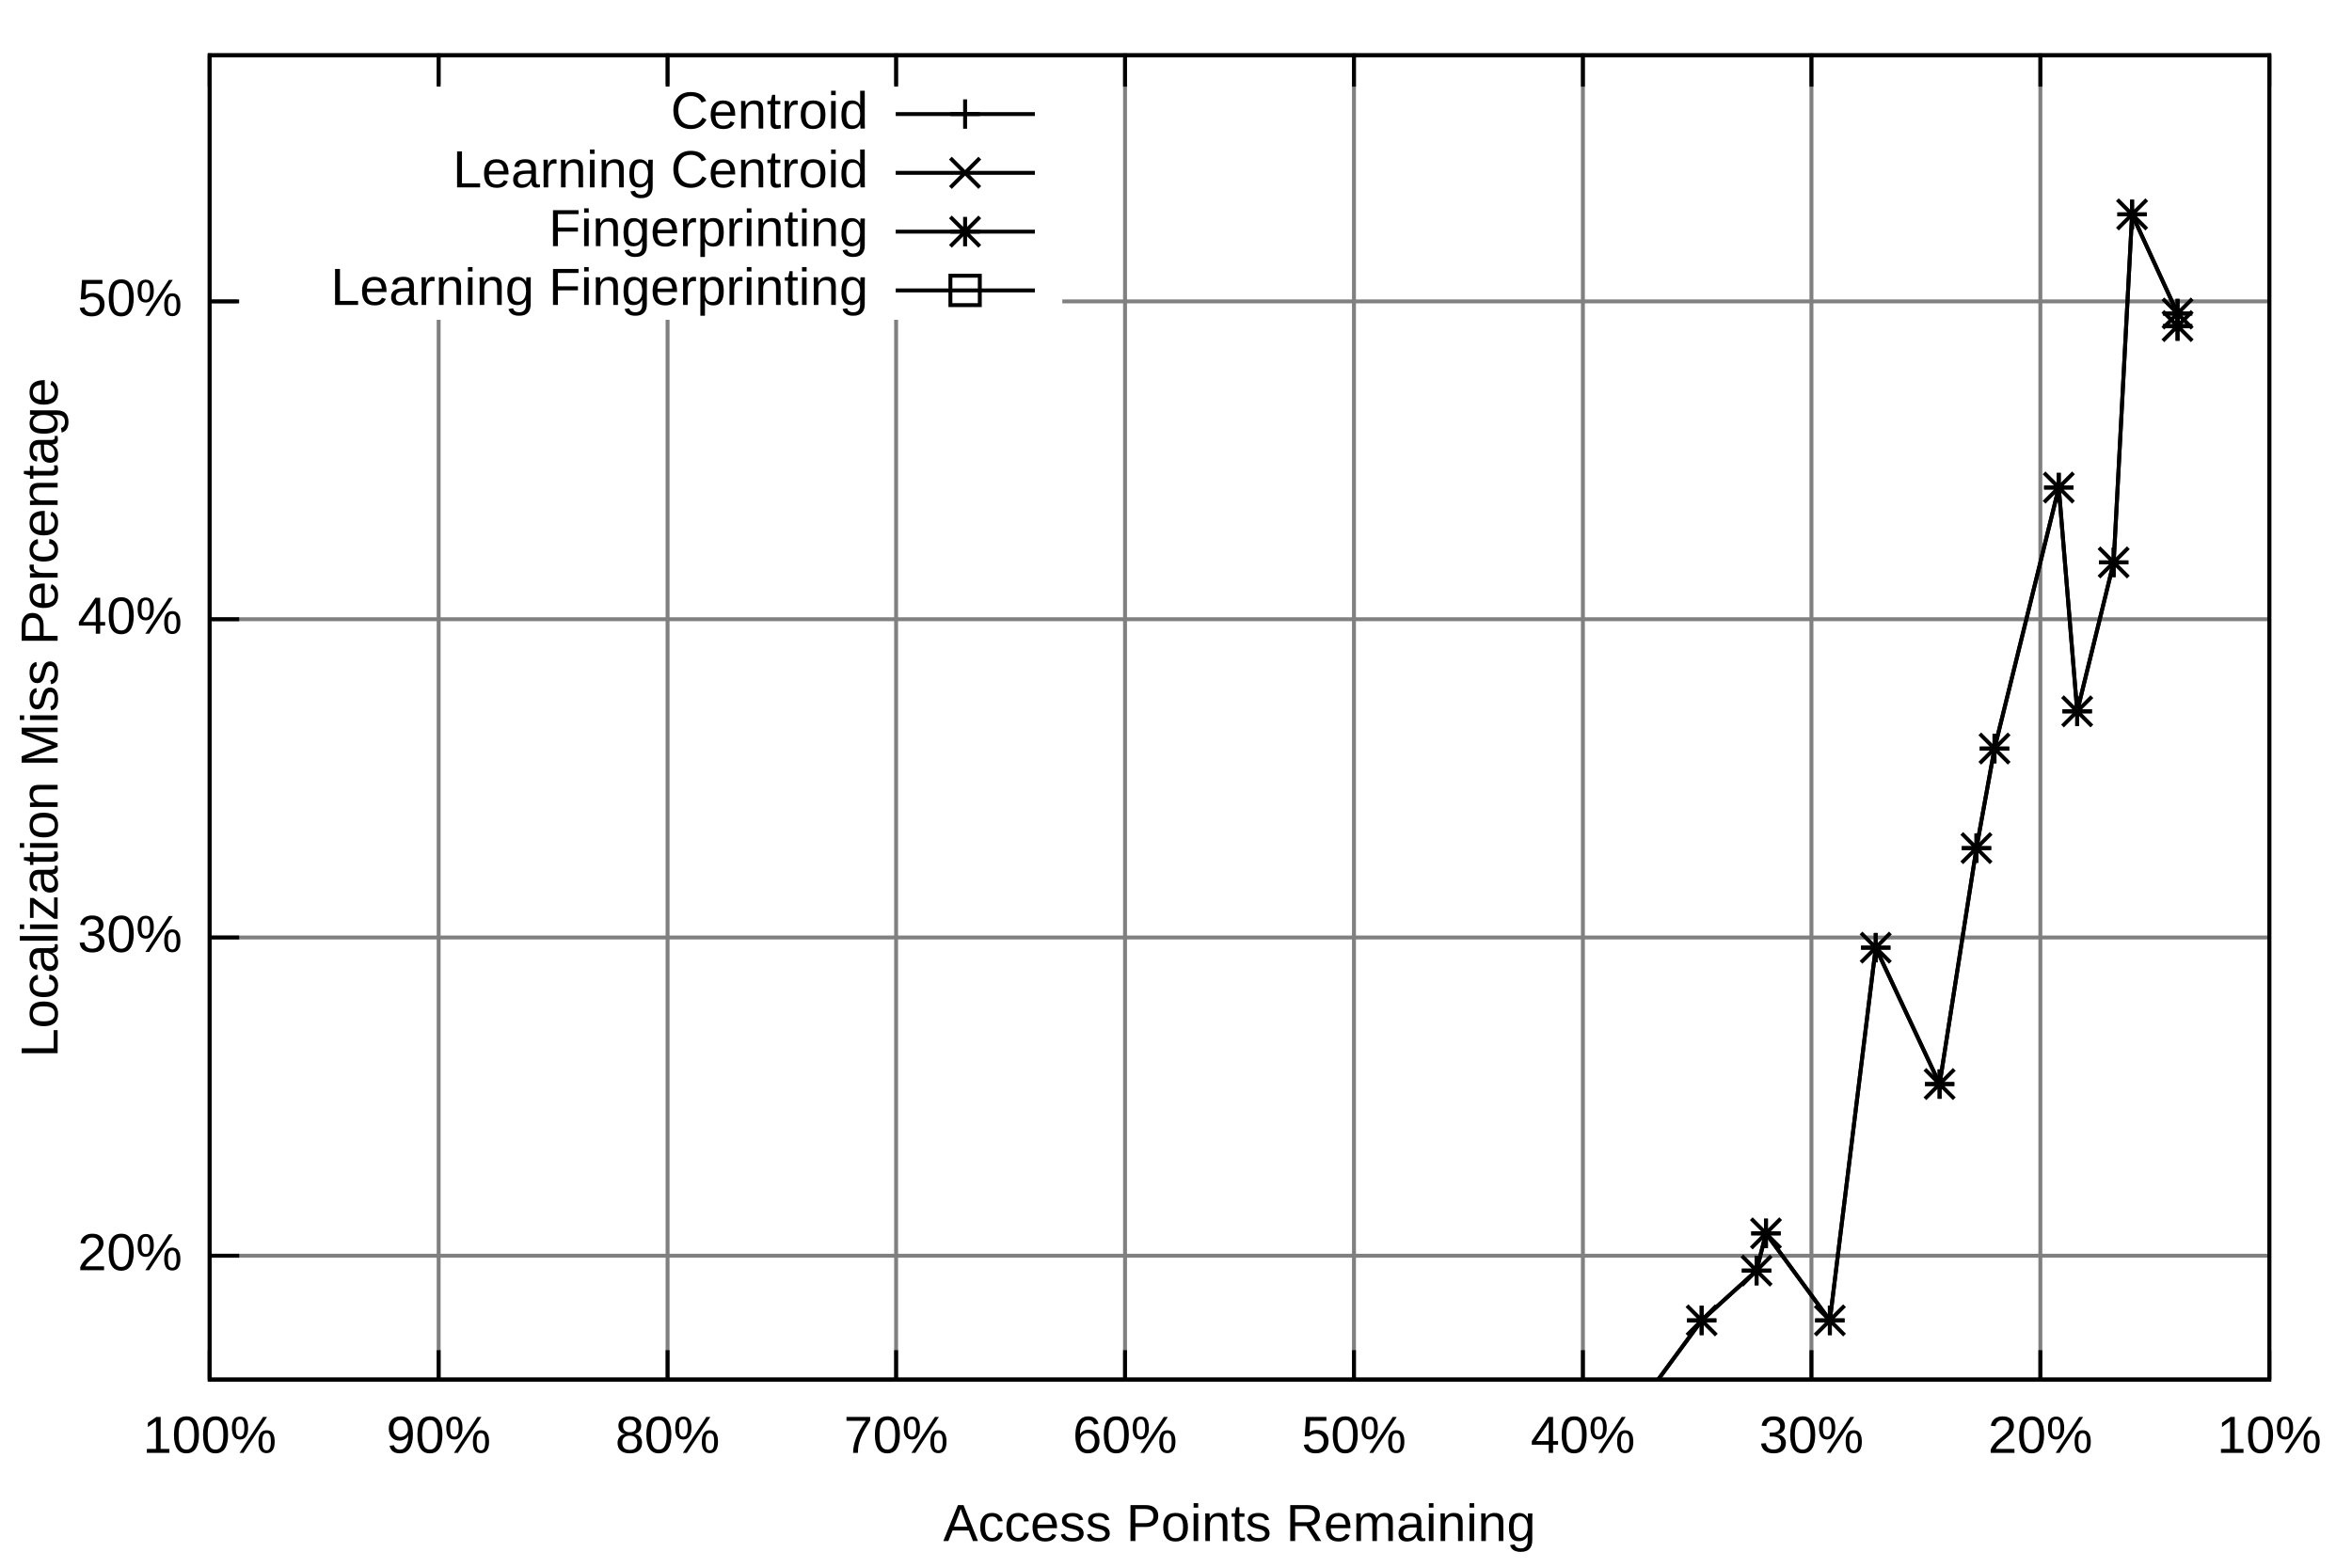
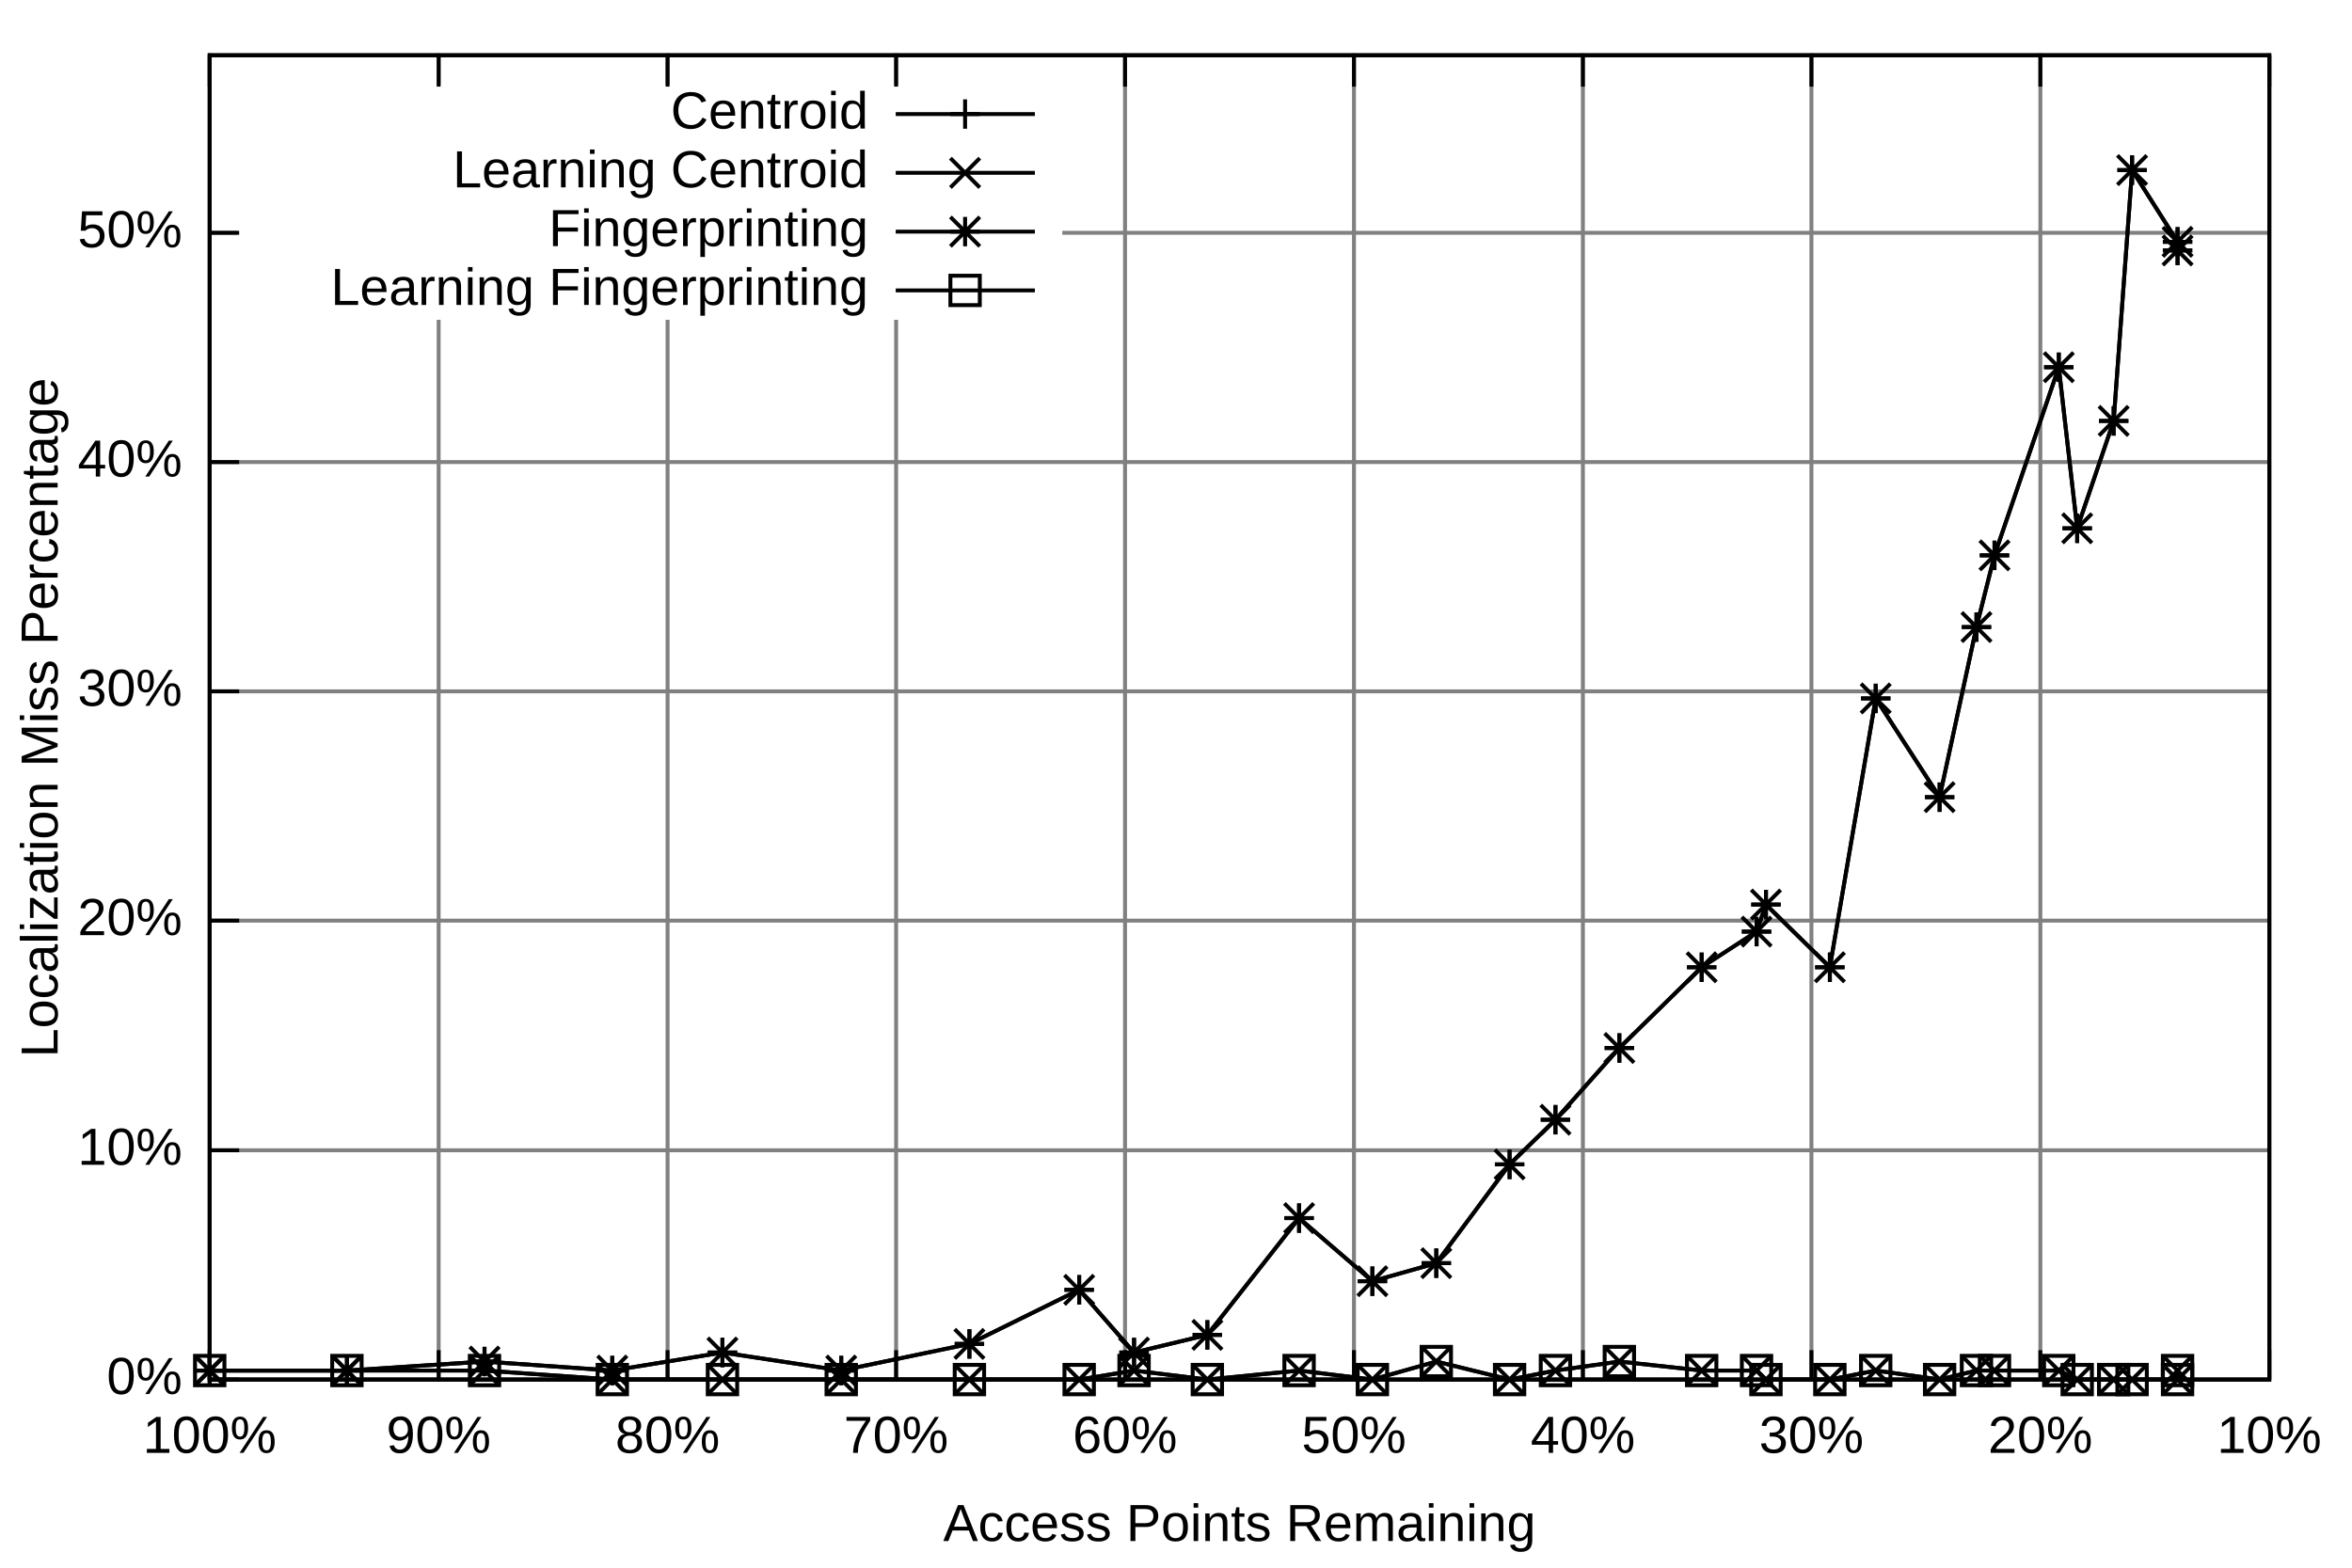
<svg xmlns="http://www.w3.org/2000/svg" xmlns:xlink="http://www.w3.org/1999/xlink" width="600" height="400" viewBox="0 0 600 400">
  <g id="gnuplot_canvas">
    <rect x="0" y="0" width="600" height="400" fill="none" />
    <defs>
      <circle id="gpDot" r="0.5" stroke-width="0.5" />
      <path id="gpPt0" stroke-width="0.267" stroke="currentColor" d="M-1,0 h2 M0,-1 v2" />
      <path id="gpPt1" stroke-width="0.267" stroke="currentColor" d="M-1,-1 L1,1 M1,-1 L-1,1" />
      <path id="gpPt2" stroke-width="0.267" stroke="currentColor" d="M-1,0 L1,0 M0,-1 L0,1 M-1,-1 L1,1 M-1,1 L1,-1" />
      <rect id="gpPt3" stroke-width="0.267" stroke="currentColor" x="-1" y="-1" width="2" height="2" />
      <rect id="gpPt4" stroke-width="0.267" stroke="currentColor" fill="currentColor" x="-1" y="-1" width="2" height="2" />
      <circle id="gpPt5" stroke-width="0.267" stroke="currentColor" cx="0" cy="0" r="1" />
      <use xlink:href="#gpPt5" id="gpPt6" fill="currentColor" stroke="none" />
      <path id="gpPt7" stroke-width="0.267" stroke="currentColor" d="M0,-1.33 L-1.33,0.67 L1.33,0.67 z" />
      <use xlink:href="#gpPt7" id="gpPt8" fill="currentColor" stroke="none" />
      <use xlink:href="#gpPt7" id="gpPt9" stroke="currentColor" transform="rotate(180)" />
      <use xlink:href="#gpPt9" id="gpPt10" fill="currentColor" stroke="none" />
      <use xlink:href="#gpPt3" id="gpPt11" stroke="currentColor" transform="rotate(45)" />
      <use xlink:href="#gpPt11" id="gpPt12" fill="currentColor" stroke="none" />
    </defs>
    <g style="fill:none; color:white; stroke:currentColor; stroke-width:1.00; stroke-linecap:butt; stroke-linejoin:miter">
</g>
    <g style="fill:none; color:black; stroke:currentColor; stroke-width:1.00; stroke-linecap:butt; stroke-linejoin:miter">
</g>
    <g style="fill:none; color:gray; stroke:currentColor; stroke-width:1.00; stroke-linecap:butt; stroke-linejoin:miter">
-       <path class="gridline" d="M53.5,320.4 L578.9,320.4  h0.01" />
-     </g>
-     <g style="fill:none; color:black; stroke:currentColor; stroke-width:1.00; stroke-linecap:butt; stroke-linejoin:miter">
-       <path d="M53.5,320.4 L61.0,320.4  h0.01" />
-       <g transform="translate(46.5,324.1)" style="stroke:none; fill:black; font-family:Arial; font-size:10.00pt; text-anchor:end">
+       <path class="gridline" d="M53.5,352.0 L578.9,352.0  h0.01" />
+     </g>
+     <g style="fill:none; color:black; stroke:currentColor; stroke-width:1.00; stroke-linecap:butt; stroke-linejoin:miter">
+       <path d="M53.5,352.0 L61.0,352.0  h0.01" />
+       <g transform="translate(46.5,355.7)" style="stroke:none; fill:black; font-family:Arial; font-size:10.00pt; text-anchor:end">
+         <text>0%</text>
+       </g>
+     </g>
+     <g style="fill:none; color:gray; stroke:currentColor; stroke-width:1.00; stroke-linecap:butt; stroke-linejoin:miter">
+       <path class="gridline" d="M53.5,293.5 L578.9,293.5  h0.01" />
+     </g>
+     <g style="fill:none; color:black; stroke:currentColor; stroke-width:1.00; stroke-linecap:butt; stroke-linejoin:miter">
+       <path d="M53.5,293.5 L61.0,293.5  h0.01" />
+       <g transform="translate(46.5,297.2)" style="stroke:none; fill:black; font-family:Arial; font-size:10.00pt; text-anchor:end">
+         <text>10%</text>
+       </g>
+     </g>
+     <g style="fill:none; color:gray; stroke:currentColor; stroke-width:1.00; stroke-linecap:butt; stroke-linejoin:miter">
+       <path class="gridline" d="M53.5,234.9 L578.9,234.9  h0.01" />
+     </g>
+     <g style="fill:none; color:black; stroke:currentColor; stroke-width:1.00; stroke-linecap:butt; stroke-linejoin:miter">
+       <path d="M53.5,234.9 L61.0,234.9  h0.01" />
+       <g transform="translate(46.5,238.6)" style="stroke:none; fill:black; font-family:Arial; font-size:10.00pt; text-anchor:end">
        <text>20%</text>
      </g>
    </g>
    <g style="fill:none; color:gray; stroke:currentColor; stroke-width:1.00; stroke-linecap:butt; stroke-linejoin:miter">
-       <path class="gridline" d="M53.5,239.2 L578.9,239.2  h0.01" />
-     </g>
-     <g style="fill:none; color:black; stroke:currentColor; stroke-width:1.00; stroke-linecap:butt; stroke-linejoin:miter">
-       <path d="M53.5,239.2 L61.0,239.2  h0.01" />
-       <g transform="translate(46.5,242.9)" style="stroke:none; fill:black; font-family:Arial; font-size:10.00pt; text-anchor:end">
+       <path class="gridline" d="M53.5,176.4 L578.9,176.4  h0.01" />
+     </g>
+     <g style="fill:none; color:black; stroke:currentColor; stroke-width:1.00; stroke-linecap:butt; stroke-linejoin:miter">
+       <path d="M53.5,176.4 L61.0,176.4  h0.01" />
+       <g transform="translate(46.5,180.1)" style="stroke:none; fill:black; font-family:Arial; font-size:10.00pt; text-anchor:end">
        <text>30%</text>
      </g>
    </g>
    <g style="fill:none; color:gray; stroke:currentColor; stroke-width:1.00; stroke-linecap:butt; stroke-linejoin:miter">
-       <path class="gridline" d="M53.5,158.0 L578.9,158.0  h0.01" />
-     </g>
-     <g style="fill:none; color:black; stroke:currentColor; stroke-width:1.00; stroke-linecap:butt; stroke-linejoin:miter">
-       <path d="M53.5,158.0 L61.0,158.0  h0.01" />
-       <g transform="translate(46.5,161.7)" style="stroke:none; fill:black; font-family:Arial; font-size:10.00pt; text-anchor:end">
+       <path class="gridline" d="M53.5,117.9 L578.9,117.9  h0.01" />
+     </g>
+     <g style="fill:none; color:black; stroke:currentColor; stroke-width:1.00; stroke-linecap:butt; stroke-linejoin:miter">
+       <path d="M53.5,117.9 L61.0,117.9  h0.01" />
+       <g transform="translate(46.5,121.6)" style="stroke:none; fill:black; font-family:Arial; font-size:10.00pt; text-anchor:end">
        <text>40%</text>
      </g>
    </g>
    <g style="fill:none; color:gray; stroke:currentColor; stroke-width:1.00; stroke-linecap:butt; stroke-linejoin:miter">
-       <path class="gridline" d="M53.5,76.9 L60.5,76.9 M271.0,76.9 L578.9,76.9  h0.01" />
-     </g>
-     <g style="fill:none; color:black; stroke:currentColor; stroke-width:1.00; stroke-linecap:butt; stroke-linejoin:miter">
-       <path d="M53.5,76.9 L61.0,76.9  h0.01" />
-       <g transform="translate(46.5,80.6)" style="stroke:none; fill:black; font-family:Arial; font-size:10.00pt; text-anchor:end">
+       <path class="gridline" d="M53.5,59.4 L60.5,59.4 M271.0,59.4 L578.9,59.4  h0.01" />
+     </g>
+     <g style="fill:none; color:black; stroke:currentColor; stroke-width:1.00; stroke-linecap:butt; stroke-linejoin:miter">
+       <path d="M53.5,59.4 L61.0,59.4  h0.01" />
+       <g transform="translate(46.5,63.1)" style="stroke:none; fill:black; font-family:Arial; font-size:10.00pt; text-anchor:end">
        <text>50%</text>
      </g>
    </g>
    <g style="fill:none; color:gray; stroke:currentColor; stroke-width:1.00; stroke-linecap:butt; stroke-linejoin:miter">
      <path class="gridline" d="M578.9,352.0 L578.9,14.1  h0.01" />
    </g>
    <g style="fill:none; color:black; stroke:currentColor; stroke-width:1.00; stroke-linecap:butt; stroke-linejoin:miter">
      <path d="M578.9,352.0 L578.9,344.5 M578.9,14.1 L578.9,21.6  h0.01" />
      <g transform="translate(578.9,370.7)" style="stroke:none; fill:black; font-family:Arial; font-size:10.00pt; text-anchor:middle">
        <text>10%</text>
      </g>
    </g>
    <g style="fill:none; color:gray; stroke:currentColor; stroke-width:1.00; stroke-linecap:butt; stroke-linejoin:miter">
      <path class="gridline" d="M520.5,352.0 L520.5,14.1  h0.01" />
    </g>
    <g style="fill:none; color:black; stroke:currentColor; stroke-width:1.00; stroke-linecap:butt; stroke-linejoin:miter">
      <path d="M520.5,352.0 L520.5,344.5 M520.5,14.1 L520.5,21.6  h0.01" />
      <g transform="translate(520.5,370.7)" style="stroke:none; fill:black; font-family:Arial; font-size:10.00pt; text-anchor:middle">
        <text>20%</text>
      </g>
    </g>
    <g style="fill:none; color:gray; stroke:currentColor; stroke-width:1.00; stroke-linecap:butt; stroke-linejoin:miter">
      <path class="gridline" d="M462.1,352.0 L462.1,14.1  h0.01" />
    </g>
    <g style="fill:none; color:black; stroke:currentColor; stroke-width:1.00; stroke-linecap:butt; stroke-linejoin:miter">
      <path d="M462.1,352.0 L462.1,344.5 M462.1,14.1 L462.1,21.6  h0.01" />
      <g transform="translate(462.1,370.7)" style="stroke:none; fill:black; font-family:Arial; font-size:10.00pt; text-anchor:middle">
        <text>30%</text>
      </g>
    </g>
    <g style="fill:none; color:gray; stroke:currentColor; stroke-width:1.00; stroke-linecap:butt; stroke-linejoin:miter">
      <path class="gridline" d="M403.8,352.0 L403.8,14.1  h0.01" />
    </g>
    <g style="fill:none; color:black; stroke:currentColor; stroke-width:1.00; stroke-linecap:butt; stroke-linejoin:miter">
      <path d="M403.8,352.0 L403.8,344.5 M403.8,14.1 L403.8,21.6  h0.01" />
      <g transform="translate(403.8,370.7)" style="stroke:none; fill:black; font-family:Arial; font-size:10.00pt; text-anchor:middle">
        <text>40%</text>
      </g>
    </g>
    <g style="fill:none; color:gray; stroke:currentColor; stroke-width:1.00; stroke-linecap:butt; stroke-linejoin:miter">
      <path class="gridline" d="M345.4,352.0 L345.4,14.1  h0.01" />
    </g>
    <g style="fill:none; color:black; stroke:currentColor; stroke-width:1.00; stroke-linecap:butt; stroke-linejoin:miter">
      <path d="M345.4,352.0 L345.4,344.5 M345.4,14.1 L345.4,21.6  h0.01" />
      <g transform="translate(345.4,370.7)" style="stroke:none; fill:black; font-family:Arial; font-size:10.00pt; text-anchor:middle">
        <text>50%</text>
      </g>
    </g>
    <g style="fill:none; color:gray; stroke:currentColor; stroke-width:1.00; stroke-linecap:butt; stroke-linejoin:miter">
      <path class="gridline" d="M287.0,352.0 L287.0,14.1  h0.01" />
    </g>
    <g style="fill:none; color:black; stroke:currentColor; stroke-width:1.00; stroke-linecap:butt; stroke-linejoin:miter">
      <path d="M287.0,352.0 L287.0,344.5 M287.0,14.1 L287.0,21.6  h0.01" />
      <g transform="translate(287.0,370.7)" style="stroke:none; fill:black; font-family:Arial; font-size:10.00pt; text-anchor:middle">
        <text>60%</text>
      </g>
    </g>
    <g style="fill:none; color:gray; stroke:currentColor; stroke-width:1.00; stroke-linecap:butt; stroke-linejoin:miter">
      <path class="gridline" d="M228.6,352.0 L228.6,81.6 M228.6,21.6 L228.6,14.1  h0.01" />
    </g>
    <g style="fill:none; color:black; stroke:currentColor; stroke-width:1.00; stroke-linecap:butt; stroke-linejoin:miter">
      <path d="M228.6,352.0 L228.6,344.5 M228.6,14.1 L228.6,21.6  h0.01" />
      <g transform="translate(228.6,370.7)" style="stroke:none; fill:black; font-family:Arial; font-size:10.00pt; text-anchor:middle">
        <text>70%</text>
      </g>
    </g>
    <g style="fill:none; color:gray; stroke:currentColor; stroke-width:1.00; stroke-linecap:butt; stroke-linejoin:miter">
      <path class="gridline" d="M170.3,352.0 L170.3,81.6 M170.3,21.6 L170.3,14.1  h0.01" />
    </g>
    <g style="fill:none; color:black; stroke:currentColor; stroke-width:1.00; stroke-linecap:butt; stroke-linejoin:miter">
      <path d="M170.3,352.0 L170.3,344.5 M170.3,14.1 L170.3,21.6  h0.01" />
      <g transform="translate(170.3,370.7)" style="stroke:none; fill:black; font-family:Arial; font-size:10.00pt; text-anchor:middle">
        <text>80%</text>
      </g>
    </g>
    <g style="fill:none; color:gray; stroke:currentColor; stroke-width:1.00; stroke-linecap:butt; stroke-linejoin:miter">
      <path class="gridline" d="M111.9,352.0 L111.9,81.6 M111.9,21.6 L111.9,14.1  h0.01" />
    </g>
    <g style="fill:none; color:black; stroke:currentColor; stroke-width:1.00; stroke-linecap:butt; stroke-linejoin:miter">
      <path d="M111.9,352.0 L111.9,344.5 M111.9,14.1 L111.9,21.6  h0.01" />
      <g transform="translate(111.9,370.7)" style="stroke:none; fill:black; font-family:Arial; font-size:10.00pt; text-anchor:middle">
        <text>90%</text>
      </g>
    </g>
    <g style="fill:none; color:gray; stroke:currentColor; stroke-width:1.00; stroke-linecap:butt; stroke-linejoin:miter">
      <path class="gridline" d="M53.5,352.0 L53.5,14.1  h0.01" />
    </g>
    <g style="fill:none; color:black; stroke:currentColor; stroke-width:1.00; stroke-linecap:butt; stroke-linejoin:miter">
      <path d="M53.5,352.0 L53.5,344.5 M53.5,14.1 L53.5,21.6  h0.01" />
      <g transform="translate(53.5,370.7)" style="stroke:none; fill:black; font-family:Arial; font-size:10.00pt; text-anchor:middle">
        <text>100%</text>
      </g>
      <path d="M53.5,14.1 L53.5,352.0 L578.9,352.0 L578.9,14.1 L53.5,14.1 Z  h0.01" />
      <g transform="translate(14.7,183.1) rotate(270)" style="stroke:none; fill:black; font-family:Arial; font-size:10.00pt; text-anchor:middle">
        <text>Localization Miss Percentage</text>
      </g>
      <g transform="translate(316.2,393.2)" style="stroke:none; fill:black; font-family:Arial; font-size:10.00pt; text-anchor:middle">
        <text>Access Points Remaining</text>
      </g>
    </g>
    <g id="gnuplot_plot_1">
      <g style="fill:none; color:red; stroke:currentColor; stroke-width:1.00; stroke-linecap:butt; stroke-linejoin:miter">
        <g transform="translate(221.5,32.8)" style="stroke:none; fill:black; font-family:Arial; font-size:10.00pt; text-anchor:end">
          <text>Centroid</text>
        </g>
-         <path stroke="rgb(  0,   0,   0)" d="M228.5,29.1 L264.0,29.1 M423.0,352.0 L434.1,336.9 L448.1,324.2 L450.5,314.7 L466.8,336.9 L478.5,241.8    L494.8,276.6 L504.2,216.4 L508.8,191.0 L525.2,124.4 L529.9,181.5 L539.2,143.5 L543.9,54.7 L555.5,80.0    L555.5,83.2  h0.01" />
-         <use xlink:href="#gpPt0" transform="translate(434.1,336.9) scale(3.75)" color="rgb(  0,   0,   0)" />
-         <use xlink:href="#gpPt0" transform="translate(448.1,324.2) scale(3.75)" color="rgb(  0,   0,   0)" />
-         <use xlink:href="#gpPt0" transform="translate(450.5,314.7) scale(3.75)" color="rgb(  0,   0,   0)" />
-         <use xlink:href="#gpPt0" transform="translate(466.8,336.9) scale(3.75)" color="rgb(  0,   0,   0)" />
-         <use xlink:href="#gpPt0" transform="translate(478.5,241.8) scale(3.75)" color="rgb(  0,   0,   0)" />
-         <use xlink:href="#gpPt0" transform="translate(494.8,276.6) scale(3.75)" color="rgb(  0,   0,   0)" />
-         <use xlink:href="#gpPt0" transform="translate(504.2,216.4) scale(3.75)" color="rgb(  0,   0,   0)" />
-         <use xlink:href="#gpPt0" transform="translate(508.8,191.0) scale(3.75)" color="rgb(  0,   0,   0)" />
-         <use xlink:href="#gpPt0" transform="translate(525.2,124.4) scale(3.75)" color="rgb(  0,   0,   0)" />
-         <use xlink:href="#gpPt0" transform="translate(529.9,181.5) scale(3.75)" color="rgb(  0,   0,   0)" />
-         <use xlink:href="#gpPt0" transform="translate(539.2,143.5) scale(3.75)" color="rgb(  0,   0,   0)" />
-         <use xlink:href="#gpPt0" transform="translate(543.9,54.7) scale(3.75)" color="rgb(  0,   0,   0)" />
-         <use xlink:href="#gpPt0" transform="translate(555.5,80.0) scale(3.75)" color="rgb(  0,   0,   0)" />
-         <use xlink:href="#gpPt0" transform="translate(555.5,83.2) scale(3.75)" color="rgb(  0,   0,   0)" />
+         <path stroke="rgb(  0,   0,   0)" d="M228.5,29.1 L264.0,29.1 M53.5,349.7 L88.5,349.7 L123.6,347.4 L156.2,349.7 L184.3,345.1 L214.6,349.7    L247.3,342.9 L275.3,329.1 L289.3,345.1 L308.0,340.6 L331.4,310.8 L350.1,326.9 L366.4,322.3 L385.1,297.1    L396.8,285.7 L413.1,267.4 L434.1,246.8 L448.1,237.7 L450.5,230.8 L466.8,246.8 L478.5,178.2 L494.8,203.4    L504.2,160.0 L508.8,141.7 L525.2,93.7 L529.9,134.8 L539.2,107.4 L543.9,43.4 L555.5,61.7 L555.5,63.9     h0.01" />
+         <use xlink:href="#gpPt0" transform="translate(53.5,349.7) scale(3.75)" color="rgb(  0,   0,   0)" />
+         <use xlink:href="#gpPt0" transform="translate(88.5,349.7) scale(3.75)" color="rgb(  0,   0,   0)" />
+         <use xlink:href="#gpPt0" transform="translate(123.6,347.4) scale(3.75)" color="rgb(  0,   0,   0)" />
+         <use xlink:href="#gpPt0" transform="translate(156.2,349.7) scale(3.75)" color="rgb(  0,   0,   0)" />
+         <use xlink:href="#gpPt0" transform="translate(184.3,345.1) scale(3.75)" color="rgb(  0,   0,   0)" />
+         <use xlink:href="#gpPt0" transform="translate(214.6,349.7) scale(3.75)" color="rgb(  0,   0,   0)" />
+         <use xlink:href="#gpPt0" transform="translate(247.3,342.9) scale(3.75)" color="rgb(  0,   0,   0)" />
+         <use xlink:href="#gpPt0" transform="translate(275.3,329.1) scale(3.75)" color="rgb(  0,   0,   0)" />
+         <use xlink:href="#gpPt0" transform="translate(289.3,345.1) scale(3.75)" color="rgb(  0,   0,   0)" />
+         <use xlink:href="#gpPt0" transform="translate(308.0,340.6) scale(3.75)" color="rgb(  0,   0,   0)" />
+         <use xlink:href="#gpPt0" transform="translate(331.4,310.8) scale(3.75)" color="rgb(  0,   0,   0)" />
+         <use xlink:href="#gpPt0" transform="translate(350.1,326.9) scale(3.75)" color="rgb(  0,   0,   0)" />
+         <use xlink:href="#gpPt0" transform="translate(366.4,322.3) scale(3.75)" color="rgb(  0,   0,   0)" />
+         <use xlink:href="#gpPt0" transform="translate(385.1,297.1) scale(3.75)" color="rgb(  0,   0,   0)" />
+         <use xlink:href="#gpPt0" transform="translate(396.8,285.7) scale(3.75)" color="rgb(  0,   0,   0)" />
+         <use xlink:href="#gpPt0" transform="translate(413.1,267.4) scale(3.75)" color="rgb(  0,   0,   0)" />
+         <use xlink:href="#gpPt0" transform="translate(434.1,246.8) scale(3.75)" color="rgb(  0,   0,   0)" />
+         <use xlink:href="#gpPt0" transform="translate(448.1,237.7) scale(3.75)" color="rgb(  0,   0,   0)" />
+         <use xlink:href="#gpPt0" transform="translate(450.5,230.8) scale(3.75)" color="rgb(  0,   0,   0)" />
+         <use xlink:href="#gpPt0" transform="translate(466.8,246.8) scale(3.75)" color="rgb(  0,   0,   0)" />
+         <use xlink:href="#gpPt0" transform="translate(478.5,178.2) scale(3.75)" color="rgb(  0,   0,   0)" />
+         <use xlink:href="#gpPt0" transform="translate(494.8,203.4) scale(3.75)" color="rgb(  0,   0,   0)" />
+         <use xlink:href="#gpPt0" transform="translate(504.2,160.0) scale(3.75)" color="rgb(  0,   0,   0)" />
+         <use xlink:href="#gpPt0" transform="translate(508.8,141.7) scale(3.75)" color="rgb(  0,   0,   0)" />
+         <use xlink:href="#gpPt0" transform="translate(525.2,93.7) scale(3.75)" color="rgb(  0,   0,   0)" />
+         <use xlink:href="#gpPt0" transform="translate(529.9,134.8) scale(3.75)" color="rgb(  0,   0,   0)" />
+         <use xlink:href="#gpPt0" transform="translate(539.2,107.4) scale(3.75)" color="rgb(  0,   0,   0)" />
+         <use xlink:href="#gpPt0" transform="translate(543.9,43.4) scale(3.75)" color="rgb(  0,   0,   0)" />
+         <use xlink:href="#gpPt0" transform="translate(555.5,61.7) scale(3.75)" color="rgb(  0,   0,   0)" />
+         <use xlink:href="#gpPt0" transform="translate(555.5,63.9) scale(3.75)" color="rgb(  0,   0,   0)" />
        <use xlink:href="#gpPt0" transform="translate(246.2,29.1) scale(3.75)" color="rgb(  0,   0,   0)" />
      </g>
    </g>
    <g id="gnuplot_plot_2">
      <g style="fill:none; color:green; stroke:currentColor; stroke-width:1.00; stroke-linecap:butt; stroke-linejoin:miter">
        <g transform="translate(221.5,47.8)" style="stroke:none; fill:black; font-family:Arial; font-size:10.00pt; text-anchor:end">
          <text>Learning Centroid</text>
        </g>
-         <path stroke="rgb(  0,   0,   0)" d="M228.5,44.1 L264.0,44.1  h0.01" />
+         <path stroke="rgb(  0,   0,   0)" d="M228.5,44.1 L264.0,44.1 M53.5,349.7 L88.5,349.7 L123.6,349.7 L156.2,352.0 L184.3,352.0 L214.6,352.0    L247.3,352.0 L275.3,352.0 L289.3,349.7 L308.0,352.0 L331.4,349.7 L350.1,352.0 L366.4,347.4 L385.1,352.0    L396.8,349.7 L413.1,347.4 L434.1,349.7 L448.1,349.7 L450.5,352.0 L466.8,352.0 L478.5,349.7 L494.8,352.0    L504.2,349.7 L508.8,349.7 L525.2,349.7 L529.9,352.0 L539.2,352.0 L543.9,352.0 L555.5,352.0 L555.5,349.7     h0.01" />
+         <use xlink:href="#gpPt1" transform="translate(53.5,349.7) scale(3.75)" color="rgb(  0,   0,   0)" />
+         <use xlink:href="#gpPt1" transform="translate(88.5,349.7) scale(3.75)" color="rgb(  0,   0,   0)" />
+         <use xlink:href="#gpPt1" transform="translate(123.6,349.7) scale(3.75)" color="rgb(  0,   0,   0)" />
+         <use xlink:href="#gpPt1" transform="translate(156.2,352.0) scale(3.75)" color="rgb(  0,   0,   0)" />
+         <use xlink:href="#gpPt1" transform="translate(184.3,352.0) scale(3.75)" color="rgb(  0,   0,   0)" />
+         <use xlink:href="#gpPt1" transform="translate(214.6,352.0) scale(3.75)" color="rgb(  0,   0,   0)" />
+         <use xlink:href="#gpPt1" transform="translate(247.3,352.0) scale(3.75)" color="rgb(  0,   0,   0)" />
+         <use xlink:href="#gpPt1" transform="translate(275.3,352.0) scale(3.75)" color="rgb(  0,   0,   0)" />
+         <use xlink:href="#gpPt1" transform="translate(289.3,349.7) scale(3.75)" color="rgb(  0,   0,   0)" />
+         <use xlink:href="#gpPt1" transform="translate(308.0,352.0) scale(3.75)" color="rgb(  0,   0,   0)" />
+         <use xlink:href="#gpPt1" transform="translate(331.4,349.7) scale(3.75)" color="rgb(  0,   0,   0)" />
+         <use xlink:href="#gpPt1" transform="translate(350.1,352.0) scale(3.75)" color="rgb(  0,   0,   0)" />
+         <use xlink:href="#gpPt1" transform="translate(366.4,347.4) scale(3.75)" color="rgb(  0,   0,   0)" />
+         <use xlink:href="#gpPt1" transform="translate(385.1,352.0) scale(3.75)" color="rgb(  0,   0,   0)" />
+         <use xlink:href="#gpPt1" transform="translate(396.8,349.7) scale(3.75)" color="rgb(  0,   0,   0)" />
+         <use xlink:href="#gpPt1" transform="translate(413.1,347.4) scale(3.75)" color="rgb(  0,   0,   0)" />
+         <use xlink:href="#gpPt1" transform="translate(434.1,349.7) scale(3.75)" color="rgb(  0,   0,   0)" />
+         <use xlink:href="#gpPt1" transform="translate(448.1,349.7) scale(3.75)" color="rgb(  0,   0,   0)" />
+         <use xlink:href="#gpPt1" transform="translate(450.5,352.0) scale(3.75)" color="rgb(  0,   0,   0)" />
+         <use xlink:href="#gpPt1" transform="translate(466.8,352.0) scale(3.75)" color="rgb(  0,   0,   0)" />
+         <use xlink:href="#gpPt1" transform="translate(478.5,349.7) scale(3.75)" color="rgb(  0,   0,   0)" />
+         <use xlink:href="#gpPt1" transform="translate(494.8,352.0) scale(3.75)" color="rgb(  0,   0,   0)" />
+         <use xlink:href="#gpPt1" transform="translate(504.2,349.7) scale(3.75)" color="rgb(  0,   0,   0)" />
+         <use xlink:href="#gpPt1" transform="translate(508.8,349.7) scale(3.75)" color="rgb(  0,   0,   0)" />
+         <use xlink:href="#gpPt1" transform="translate(525.2,349.7) scale(3.75)" color="rgb(  0,   0,   0)" />
+         <use xlink:href="#gpPt1" transform="translate(529.9,352.0) scale(3.75)" color="rgb(  0,   0,   0)" />
+         <use xlink:href="#gpPt1" transform="translate(539.2,352.0) scale(3.75)" color="rgb(  0,   0,   0)" />
+         <use xlink:href="#gpPt1" transform="translate(543.9,352.0) scale(3.75)" color="rgb(  0,   0,   0)" />
+         <use xlink:href="#gpPt1" transform="translate(555.5,352.0) scale(3.75)" color="rgb(  0,   0,   0)" />
+         <use xlink:href="#gpPt1" transform="translate(555.5,349.7) scale(3.75)" color="rgb(  0,   0,   0)" />
        <use xlink:href="#gpPt1" transform="translate(246.2,44.1) scale(3.75)" color="rgb(  0,   0,   0)" />
      </g>
    </g>
    <g id="gnuplot_plot_3">
      <g style="fill:none; color:blue; stroke:currentColor; stroke-width:1.00; stroke-linecap:butt; stroke-linejoin:miter">
        <g transform="translate(221.5,62.8)" style="stroke:none; fill:black; font-family:Arial; font-size:10.00pt; text-anchor:end">
          <text>Fingerprinting</text>
        </g>
-         <path stroke="rgb(  0,   0,   0)" d="M228.5,59.1 L264.0,59.1 M423.0,352.0 L434.1,336.9 L448.1,324.2 L450.5,314.7 L466.8,336.9 L478.5,241.8    L494.8,276.6 L504.2,216.4 L508.8,191.0 L525.2,124.4 L529.9,181.5 L539.2,143.5 L543.9,54.7 L555.5,80.0    L555.5,83.2  h0.01" />
-         <use xlink:href="#gpPt2" transform="translate(434.1,336.9) scale(3.75)" color="rgb(  0,   0,   0)" />
-         <use xlink:href="#gpPt2" transform="translate(448.1,324.2) scale(3.75)" color="rgb(  0,   0,   0)" />
-         <use xlink:href="#gpPt2" transform="translate(450.5,314.7) scale(3.75)" color="rgb(  0,   0,   0)" />
-         <use xlink:href="#gpPt2" transform="translate(466.8,336.9) scale(3.75)" color="rgb(  0,   0,   0)" />
-         <use xlink:href="#gpPt2" transform="translate(478.5,241.8) scale(3.75)" color="rgb(  0,   0,   0)" />
-         <use xlink:href="#gpPt2" transform="translate(494.8,276.6) scale(3.75)" color="rgb(  0,   0,   0)" />
-         <use xlink:href="#gpPt2" transform="translate(504.2,216.4) scale(3.75)" color="rgb(  0,   0,   0)" />
-         <use xlink:href="#gpPt2" transform="translate(508.8,191.0) scale(3.75)" color="rgb(  0,   0,   0)" />
-         <use xlink:href="#gpPt2" transform="translate(525.2,124.4) scale(3.75)" color="rgb(  0,   0,   0)" />
-         <use xlink:href="#gpPt2" transform="translate(529.9,181.5) scale(3.75)" color="rgb(  0,   0,   0)" />
-         <use xlink:href="#gpPt2" transform="translate(539.2,143.5) scale(3.75)" color="rgb(  0,   0,   0)" />
-         <use xlink:href="#gpPt2" transform="translate(543.9,54.7) scale(3.75)" color="rgb(  0,   0,   0)" />
-         <use xlink:href="#gpPt2" transform="translate(555.5,80.0) scale(3.75)" color="rgb(  0,   0,   0)" />
-         <use xlink:href="#gpPt2" transform="translate(555.5,83.2) scale(3.75)" color="rgb(  0,   0,   0)" />
+         <path stroke="rgb(  0,   0,   0)" d="M228.5,59.1 L264.0,59.1 M53.5,349.7 L88.5,349.7 L123.6,347.4 L156.2,349.7 L184.3,345.1 L214.6,349.7    L247.3,342.9 L275.3,329.1 L289.3,345.1 L308.0,340.6 L331.4,310.8 L350.1,326.9 L366.4,322.3 L385.1,297.1    L396.8,285.7 L413.1,267.4 L434.1,246.8 L448.1,237.7 L450.5,230.8 L466.8,246.8 L478.5,178.2 L494.8,203.4    L504.2,160.0 L508.8,141.7 L525.2,93.7 L529.9,134.8 L539.2,107.4 L543.9,43.4 L555.5,61.7 L555.5,63.9     h0.01" />
+         <use xlink:href="#gpPt2" transform="translate(53.5,349.7) scale(3.75)" color="rgb(  0,   0,   0)" />
+         <use xlink:href="#gpPt2" transform="translate(88.5,349.7) scale(3.75)" color="rgb(  0,   0,   0)" />
+         <use xlink:href="#gpPt2" transform="translate(123.6,347.4) scale(3.75)" color="rgb(  0,   0,   0)" />
+         <use xlink:href="#gpPt2" transform="translate(156.2,349.7) scale(3.75)" color="rgb(  0,   0,   0)" />
+         <use xlink:href="#gpPt2" transform="translate(184.3,345.1) scale(3.75)" color="rgb(  0,   0,   0)" />
+         <use xlink:href="#gpPt2" transform="translate(214.6,349.7) scale(3.75)" color="rgb(  0,   0,   0)" />
+         <use xlink:href="#gpPt2" transform="translate(247.3,342.9) scale(3.75)" color="rgb(  0,   0,   0)" />
+         <use xlink:href="#gpPt2" transform="translate(275.3,329.1) scale(3.75)" color="rgb(  0,   0,   0)" />
+         <use xlink:href="#gpPt2" transform="translate(289.3,345.1) scale(3.75)" color="rgb(  0,   0,   0)" />
+         <use xlink:href="#gpPt2" transform="translate(308.0,340.6) scale(3.75)" color="rgb(  0,   0,   0)" />
+         <use xlink:href="#gpPt2" transform="translate(331.4,310.8) scale(3.75)" color="rgb(  0,   0,   0)" />
+         <use xlink:href="#gpPt2" transform="translate(350.1,326.9) scale(3.75)" color="rgb(  0,   0,   0)" />
+         <use xlink:href="#gpPt2" transform="translate(366.4,322.3) scale(3.75)" color="rgb(  0,   0,   0)" />
+         <use xlink:href="#gpPt2" transform="translate(385.1,297.1) scale(3.75)" color="rgb(  0,   0,   0)" />
+         <use xlink:href="#gpPt2" transform="translate(396.8,285.7) scale(3.75)" color="rgb(  0,   0,   0)" />
+         <use xlink:href="#gpPt2" transform="translate(413.1,267.4) scale(3.75)" color="rgb(  0,   0,   0)" />
+         <use xlink:href="#gpPt2" transform="translate(434.1,246.8) scale(3.75)" color="rgb(  0,   0,   0)" />
+         <use xlink:href="#gpPt2" transform="translate(448.1,237.7) scale(3.75)" color="rgb(  0,   0,   0)" />
+         <use xlink:href="#gpPt2" transform="translate(450.5,230.8) scale(3.75)" color="rgb(  0,   0,   0)" />
+         <use xlink:href="#gpPt2" transform="translate(466.8,246.8) scale(3.75)" color="rgb(  0,   0,   0)" />
+         <use xlink:href="#gpPt2" transform="translate(478.5,178.2) scale(3.75)" color="rgb(  0,   0,   0)" />
+         <use xlink:href="#gpPt2" transform="translate(494.8,203.4) scale(3.75)" color="rgb(  0,   0,   0)" />
+         <use xlink:href="#gpPt2" transform="translate(504.2,160.0) scale(3.75)" color="rgb(  0,   0,   0)" />
+         <use xlink:href="#gpPt2" transform="translate(508.8,141.7) scale(3.75)" color="rgb(  0,   0,   0)" />
+         <use xlink:href="#gpPt2" transform="translate(525.2,93.7) scale(3.75)" color="rgb(  0,   0,   0)" />
+         <use xlink:href="#gpPt2" transform="translate(529.9,134.8) scale(3.75)" color="rgb(  0,   0,   0)" />
+         <use xlink:href="#gpPt2" transform="translate(539.2,107.4) scale(3.75)" color="rgb(  0,   0,   0)" />
+         <use xlink:href="#gpPt2" transform="translate(543.9,43.4) scale(3.75)" color="rgb(  0,   0,   0)" />
+         <use xlink:href="#gpPt2" transform="translate(555.5,61.7) scale(3.75)" color="rgb(  0,   0,   0)" />
+         <use xlink:href="#gpPt2" transform="translate(555.5,63.9) scale(3.75)" color="rgb(  0,   0,   0)" />
        <use xlink:href="#gpPt2" transform="translate(246.2,59.1) scale(3.75)" color="rgb(  0,   0,   0)" />
      </g>
    </g>
    <g id="gnuplot_plot_4">
      <g style="fill:none; color:cyan; stroke:currentColor; stroke-width:1.00; stroke-linecap:butt; stroke-linejoin:miter">
        <g transform="translate(221.5,77.8)" style="stroke:none; fill:black; font-family:Arial; font-size:10.00pt; text-anchor:end">
          <text>Learning Fingerprinting</text>
        </g>
-         <path stroke="rgb(  0,   0,   0)" d="M228.5,74.1 L264.0,74.1  h0.01" />
+         <path stroke="rgb(  0,   0,   0)" d="M228.5,74.1 L264.0,74.1 M53.5,349.7 L88.5,349.7 L123.6,349.7 L156.2,352.0 L184.3,352.0 L214.6,352.0    L247.3,352.0 L275.3,352.0 L289.3,349.7 L308.0,352.0 L331.4,349.7 L350.1,352.0 L366.4,347.4 L385.1,352.0    L396.8,349.7 L413.1,347.4 L434.1,349.7 L448.1,349.7 L450.5,352.0 L466.8,352.0 L478.5,349.7 L494.8,352.0    L504.2,349.7 L508.8,349.7 L525.2,349.7 L529.9,352.0 L539.2,352.0 L543.9,352.0 L555.5,352.0 L555.5,349.7     h0.01" />
+         <use xlink:href="#gpPt3" transform="translate(53.5,349.7) scale(3.75)" color="rgb(  0,   0,   0)" />
+         <use xlink:href="#gpPt3" transform="translate(88.5,349.7) scale(3.75)" color="rgb(  0,   0,   0)" />
+         <use xlink:href="#gpPt3" transform="translate(123.6,349.7) scale(3.75)" color="rgb(  0,   0,   0)" />
+         <use xlink:href="#gpPt3" transform="translate(156.2,352.0) scale(3.75)" color="rgb(  0,   0,   0)" />
+         <use xlink:href="#gpPt3" transform="translate(184.3,352.0) scale(3.75)" color="rgb(  0,   0,   0)" />
+         <use xlink:href="#gpPt3" transform="translate(214.6,352.0) scale(3.75)" color="rgb(  0,   0,   0)" />
+         <use xlink:href="#gpPt3" transform="translate(247.3,352.0) scale(3.75)" color="rgb(  0,   0,   0)" />
+         <use xlink:href="#gpPt3" transform="translate(275.3,352.0) scale(3.75)" color="rgb(  0,   0,   0)" />
+         <use xlink:href="#gpPt3" transform="translate(289.3,349.7) scale(3.75)" color="rgb(  0,   0,   0)" />
+         <use xlink:href="#gpPt3" transform="translate(308.0,352.0) scale(3.75)" color="rgb(  0,   0,   0)" />
+         <use xlink:href="#gpPt3" transform="translate(331.4,349.7) scale(3.75)" color="rgb(  0,   0,   0)" />
+         <use xlink:href="#gpPt3" transform="translate(350.1,352.0) scale(3.75)" color="rgb(  0,   0,   0)" />
+         <use xlink:href="#gpPt3" transform="translate(366.4,347.4) scale(3.75)" color="rgb(  0,   0,   0)" />
+         <use xlink:href="#gpPt3" transform="translate(385.1,352.0) scale(3.75)" color="rgb(  0,   0,   0)" />
+         <use xlink:href="#gpPt3" transform="translate(396.8,349.7) scale(3.75)" color="rgb(  0,   0,   0)" />
+         <use xlink:href="#gpPt3" transform="translate(413.1,347.4) scale(3.75)" color="rgb(  0,   0,   0)" />
+         <use xlink:href="#gpPt3" transform="translate(434.1,349.7) scale(3.75)" color="rgb(  0,   0,   0)" />
+         <use xlink:href="#gpPt3" transform="translate(448.1,349.7) scale(3.75)" color="rgb(  0,   0,   0)" />
+         <use xlink:href="#gpPt3" transform="translate(450.5,352.0) scale(3.75)" color="rgb(  0,   0,   0)" />
+         <use xlink:href="#gpPt3" transform="translate(466.8,352.0) scale(3.75)" color="rgb(  0,   0,   0)" />
+         <use xlink:href="#gpPt3" transform="translate(478.5,349.7) scale(3.75)" color="rgb(  0,   0,   0)" />
+         <use xlink:href="#gpPt3" transform="translate(494.8,352.0) scale(3.75)" color="rgb(  0,   0,   0)" />
+         <use xlink:href="#gpPt3" transform="translate(504.2,349.7) scale(3.75)" color="rgb(  0,   0,   0)" />
+         <use xlink:href="#gpPt3" transform="translate(508.8,349.7) scale(3.75)" color="rgb(  0,   0,   0)" />
+         <use xlink:href="#gpPt3" transform="translate(525.2,349.7) scale(3.75)" color="rgb(  0,   0,   0)" />
+         <use xlink:href="#gpPt3" transform="translate(529.9,352.0) scale(3.75)" color="rgb(  0,   0,   0)" />
+         <use xlink:href="#gpPt3" transform="translate(539.2,352.0) scale(3.75)" color="rgb(  0,   0,   0)" />
+         <use xlink:href="#gpPt3" transform="translate(543.9,352.0) scale(3.75)" color="rgb(  0,   0,   0)" />
+         <use xlink:href="#gpPt3" transform="translate(555.5,352.0) scale(3.75)" color="rgb(  0,   0,   0)" />
+         <use xlink:href="#gpPt3" transform="translate(555.5,349.7) scale(3.75)" color="rgb(  0,   0,   0)" />
        <use xlink:href="#gpPt3" transform="translate(246.2,74.1) scale(3.75)" color="rgb(  0,   0,   0)" />
      </g>
    </g>
    <g style="fill:none; color:black; stroke:currentColor; stroke-width:1.00; stroke-linecap:butt; stroke-linejoin:miter">
      <path d="M53.5,14.1 L53.5,352.0 L578.9,352.0 L578.9,14.1 L53.5,14.1 Z  h0.01" />
    </g>
  </g>
</svg>
